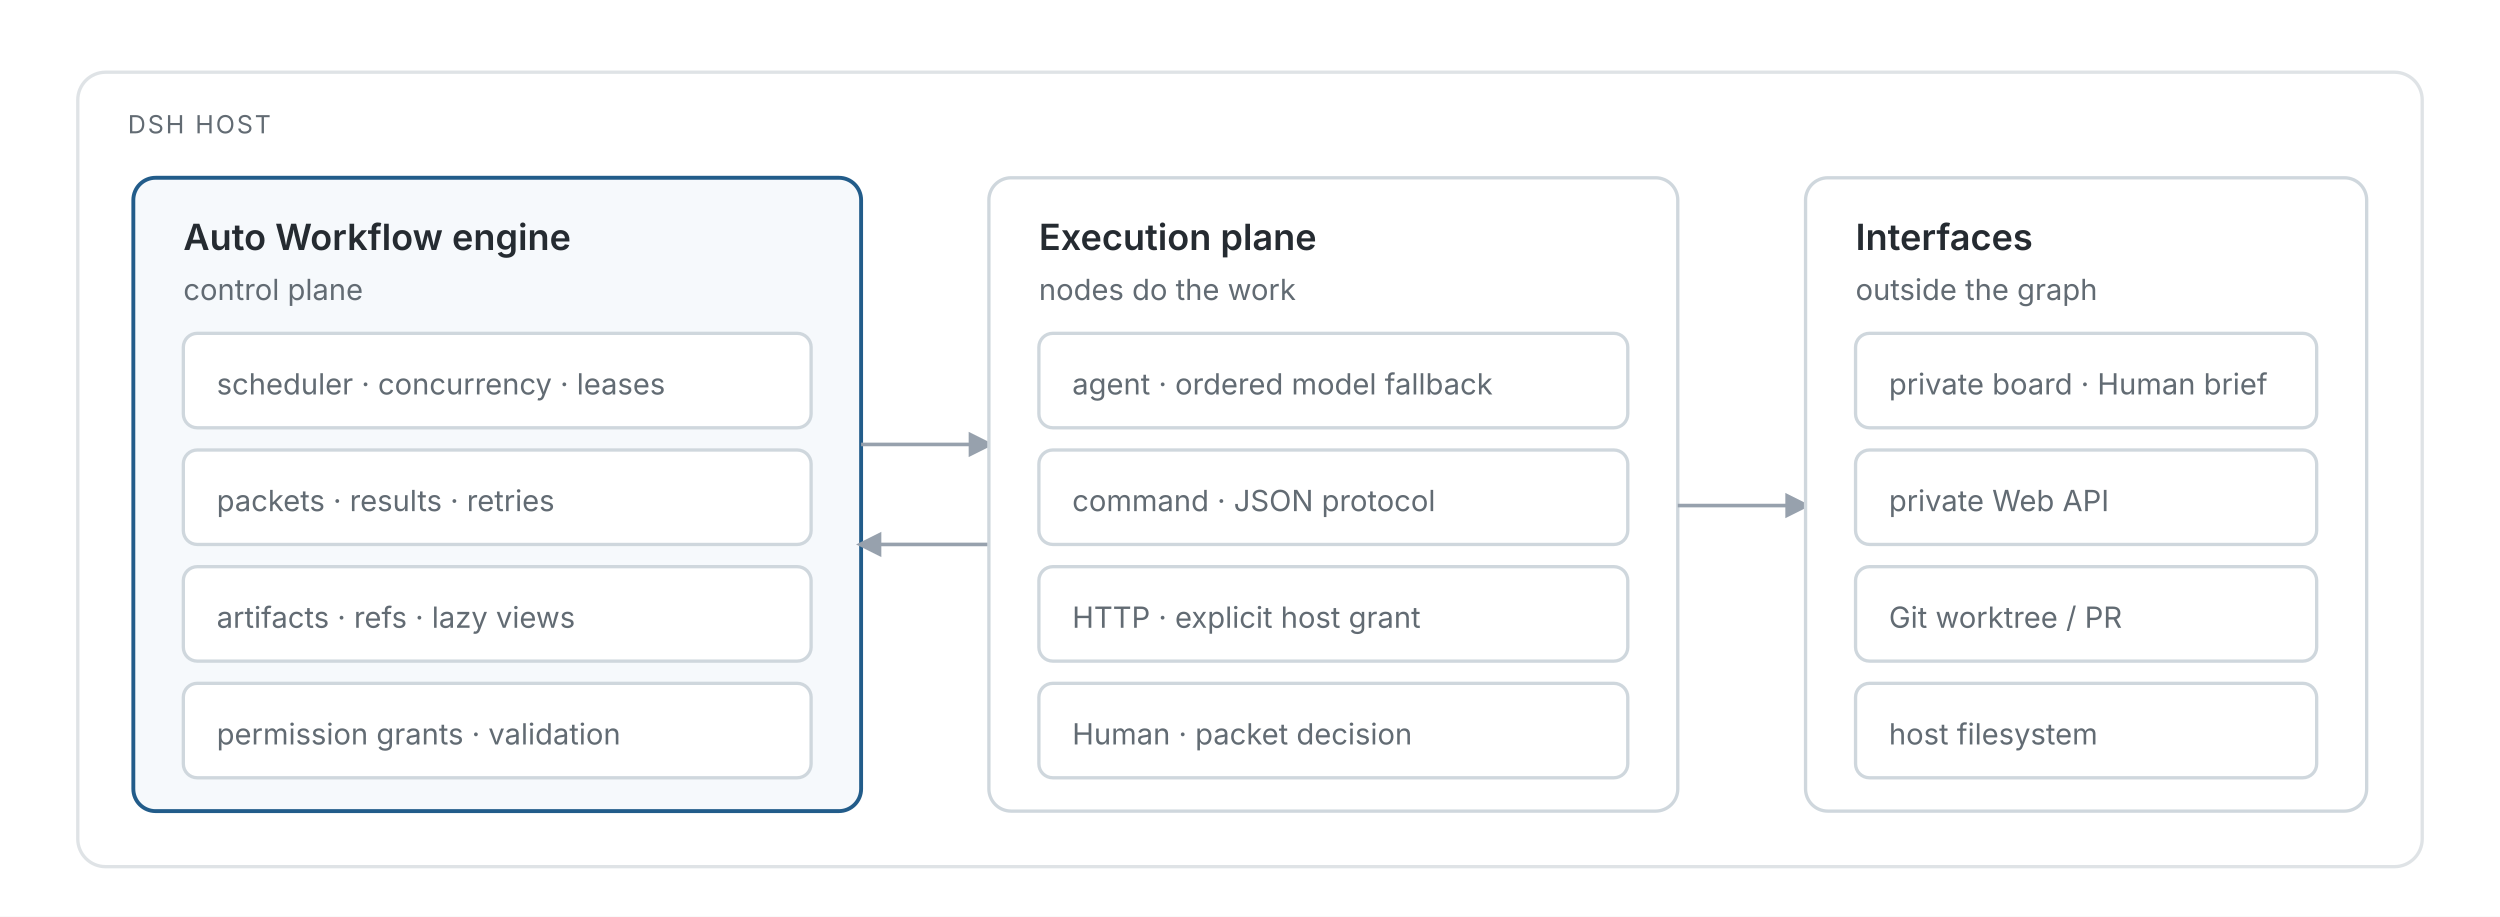
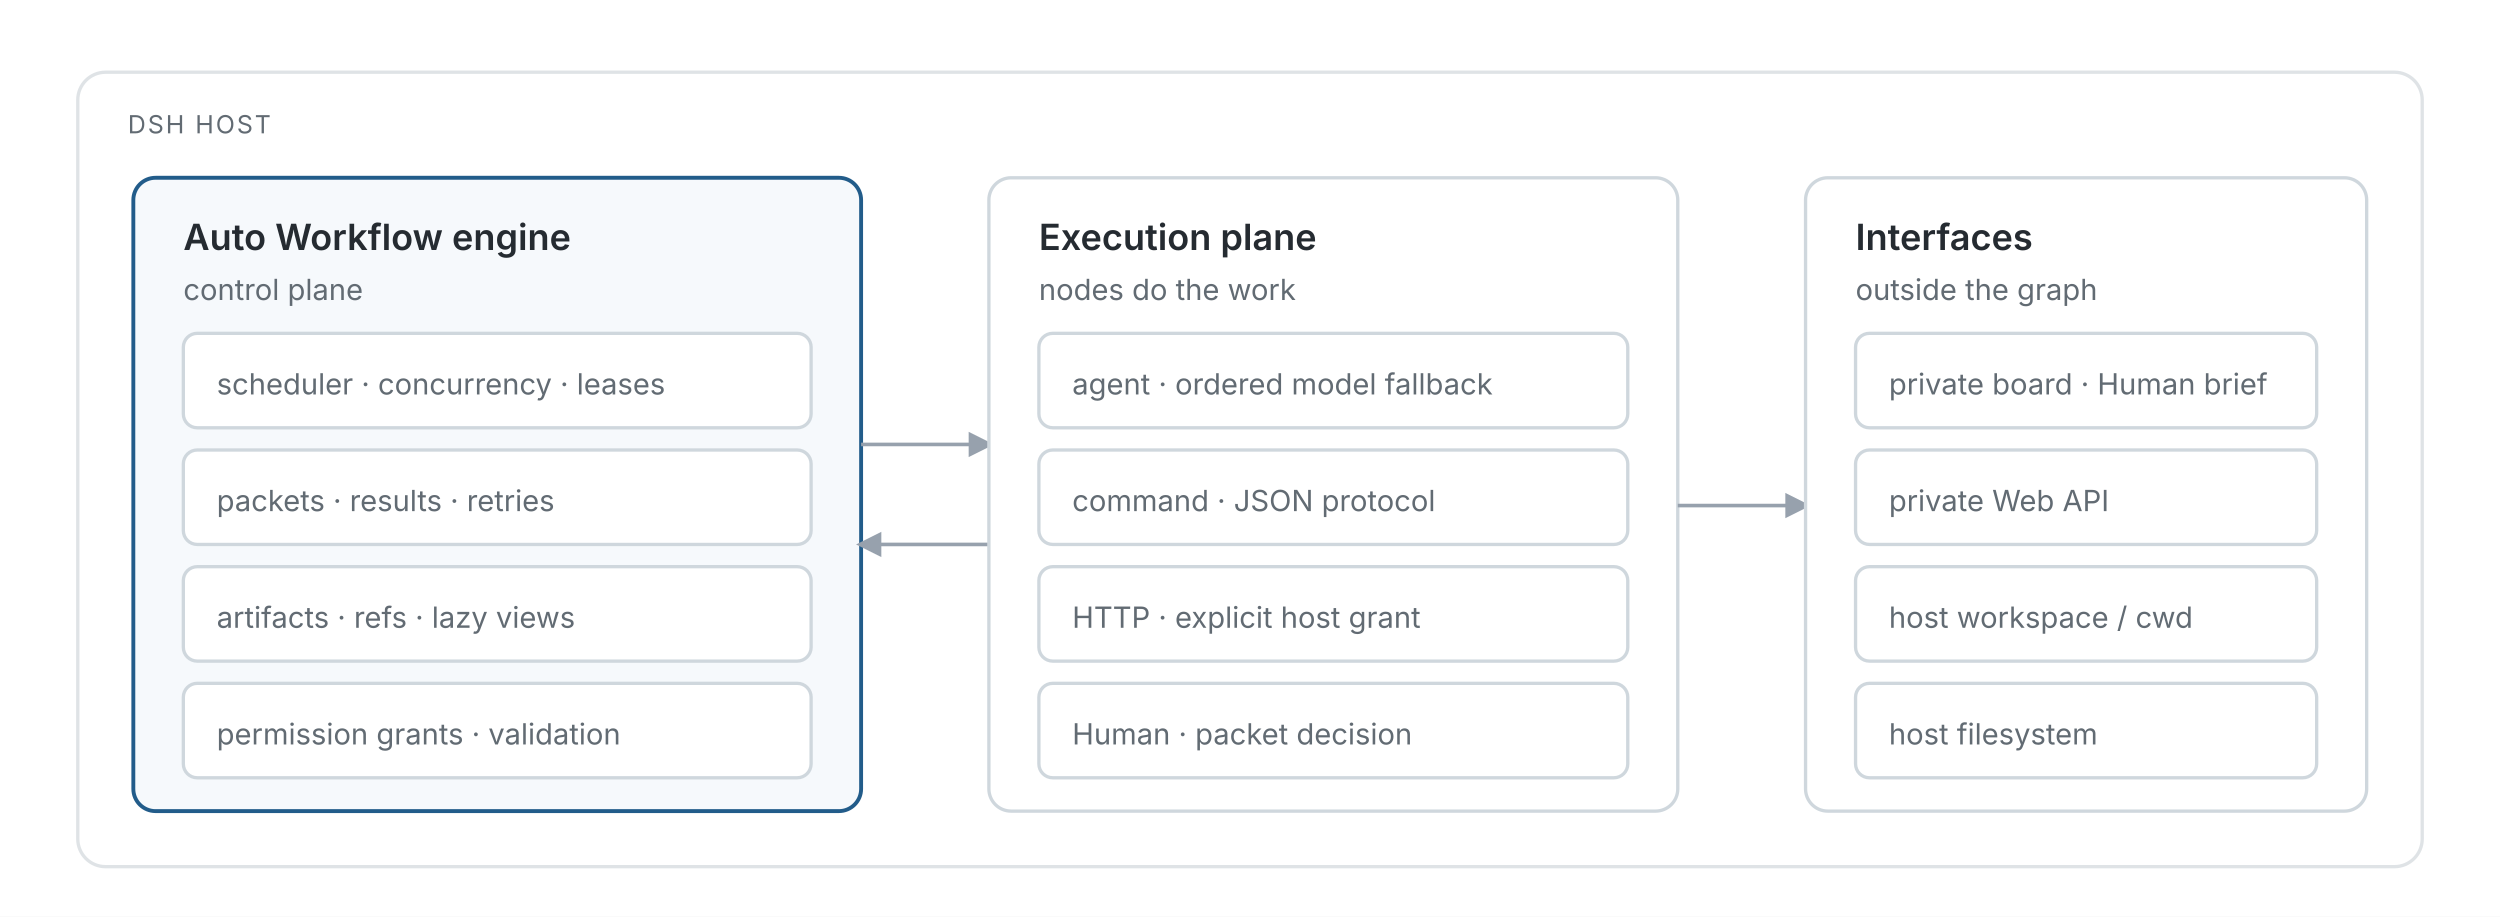
<svg xmlns="http://www.w3.org/2000/svg" viewBox="0 0 900 330" role="img" aria-labelledby="title desc">
  <style>
    text { font-family: -apple-system, BlinkMacSystemFont, "Segoe UI", sans-serif; fill: #252b31; }
    .box { fill: #fff; stroke: #cfd7dd; stroke-width: 1.2; }
    .engine { fill: #f6f9fc; stroke: #225c8a; stroke-width: 1.4; }
    .label { font-size: 13px; font-weight: 600; }
    .sub { font-size: 10.5px; fill: #626b73; }
    .tiny { font-size: 9px; fill: #626b73; letter-spacing: .7px; }
    .arrow { fill: none; stroke: #97a1ad; stroke-width: 1.3; marker-end: url(#arrow); }
  </style>
  <defs>
    <marker id="arrow" viewBox="0 0 10 10" refX="8" refY="5" markerWidth="7" markerHeight="7" orient="auto">
      <path d="M0 0L10 5L0 10z" fill="#97a1ad" />
    </marker>
  </defs>
  <rect x="0" y="0" width="900" height="330" fill="#fff" />
  <rect x="28" y="26" width="844" height="286" rx="10" fill="none" stroke="#dfe3e6" stroke-width="1.2" />
  <text x="46" y="48" class="tiny">DSH HOST</text>
  <rect x="48" y="64" width="262" height="228" rx="8" class="engine" />
  <text x="66" y="90" class="label">Auto Workflow engine</text>
  <text x="66" y="108" class="sub">control plane</text>
  <rect x="66" y="120" width="226" height="34" rx="5" class="box" />
  <text x="78" y="142" class="sub">scheduler · concurrency · leases</text>
  <rect x="66" y="162" width="226" height="34" rx="5" class="box" />
  <text x="78" y="184" class="sub">packets · results · retries</text>
  <rect x="66" y="204" width="226" height="34" rx="5" class="box" />
  <text x="78" y="226" class="sub">artifacts · refs · lazy views</text>
  <rect x="66" y="246" width="226" height="34" rx="5" class="box" />
  <text x="78" y="268" class="sub">permission grants · validation</text>
  <path d="M310 160H356" class="arrow" />
  <path d="M356 196H310" class="arrow" />
  <rect x="356" y="64" width="248" height="228" rx="8" class="box" />
  <text x="374" y="90" class="label">Execution plane</text>
  <text x="374" y="108" class="sub">nodes do the work</text>
  <rect x="374" y="120" width="212" height="34" rx="5" class="box" />
  <text x="386" y="142" class="sub">agent · ordered model fallback</text>
  <rect x="374" y="162" width="212" height="34" rx="5" class="box" />
  <text x="386" y="184" class="sub">command · JSON protocol</text>
  <rect x="374" y="204" width="212" height="34" rx="5" class="box" />
  <text x="386" y="226" class="sub">HTTP · explicit host grant</text>
  <rect x="374" y="246" width="212" height="34" rx="5" class="box" />
  <text x="386" y="268" class="sub">Human · packet decision</text>
  <path d="M604 182H650" class="arrow" />
  <rect x="650" y="64" width="202" height="228" rx="8" class="box" />
  <text x="668" y="90" class="label">Interfaces</text>
  <text x="668" y="108" class="sub">outside the graph</text>
  <rect x="668" y="120" width="166" height="34" rx="5" class="box" />
  <text x="680" y="142" class="sub">private board · Human brief</text>
  <rect x="668" y="162" width="166" height="34" rx="5" class="box" />
  <text x="680" y="184" class="sub">private Web API</text>
  <rect x="668" y="204" width="166" height="34" rx="5" class="box" />
-   <text x="680" y="226" class="sub">Git worktree / PR</text>
+   <text x="680" y="226" class="sub">host workspace / cwd</text>
  <rect x="668" y="246" width="166" height="34" rx="5" class="box" />
  <text x="680" y="268" class="sub">host filesystem</text>
</svg>
